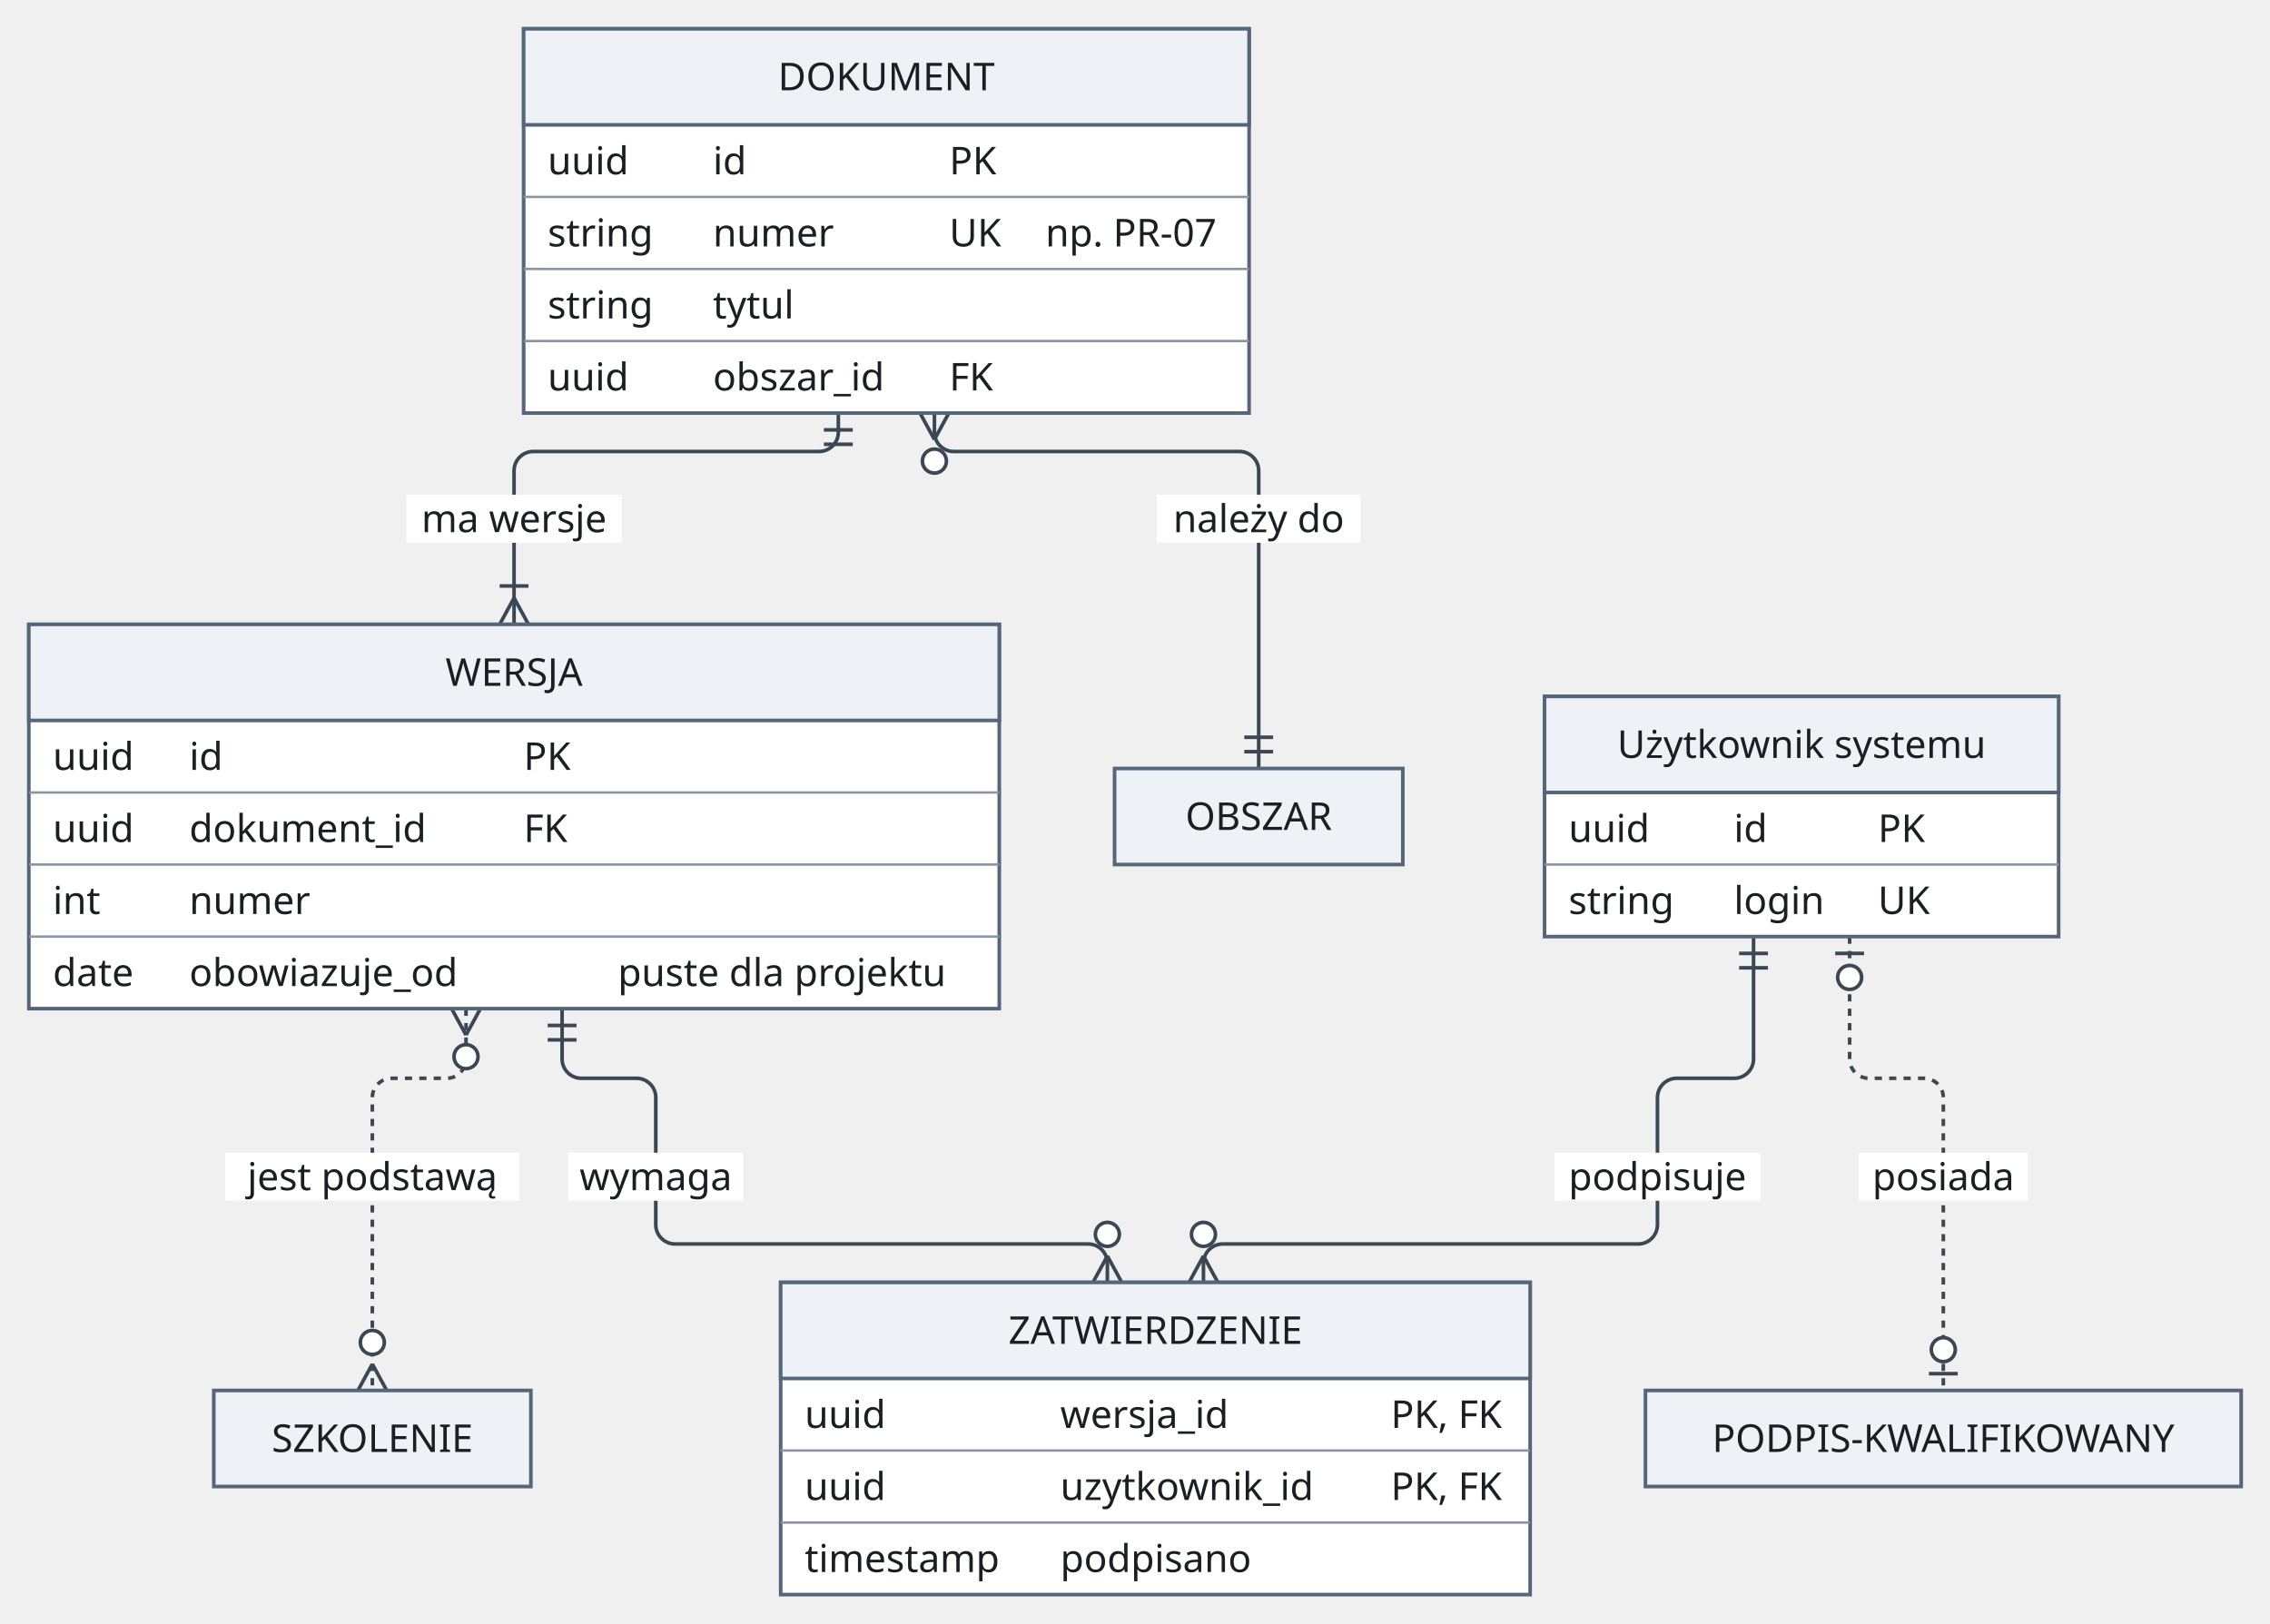
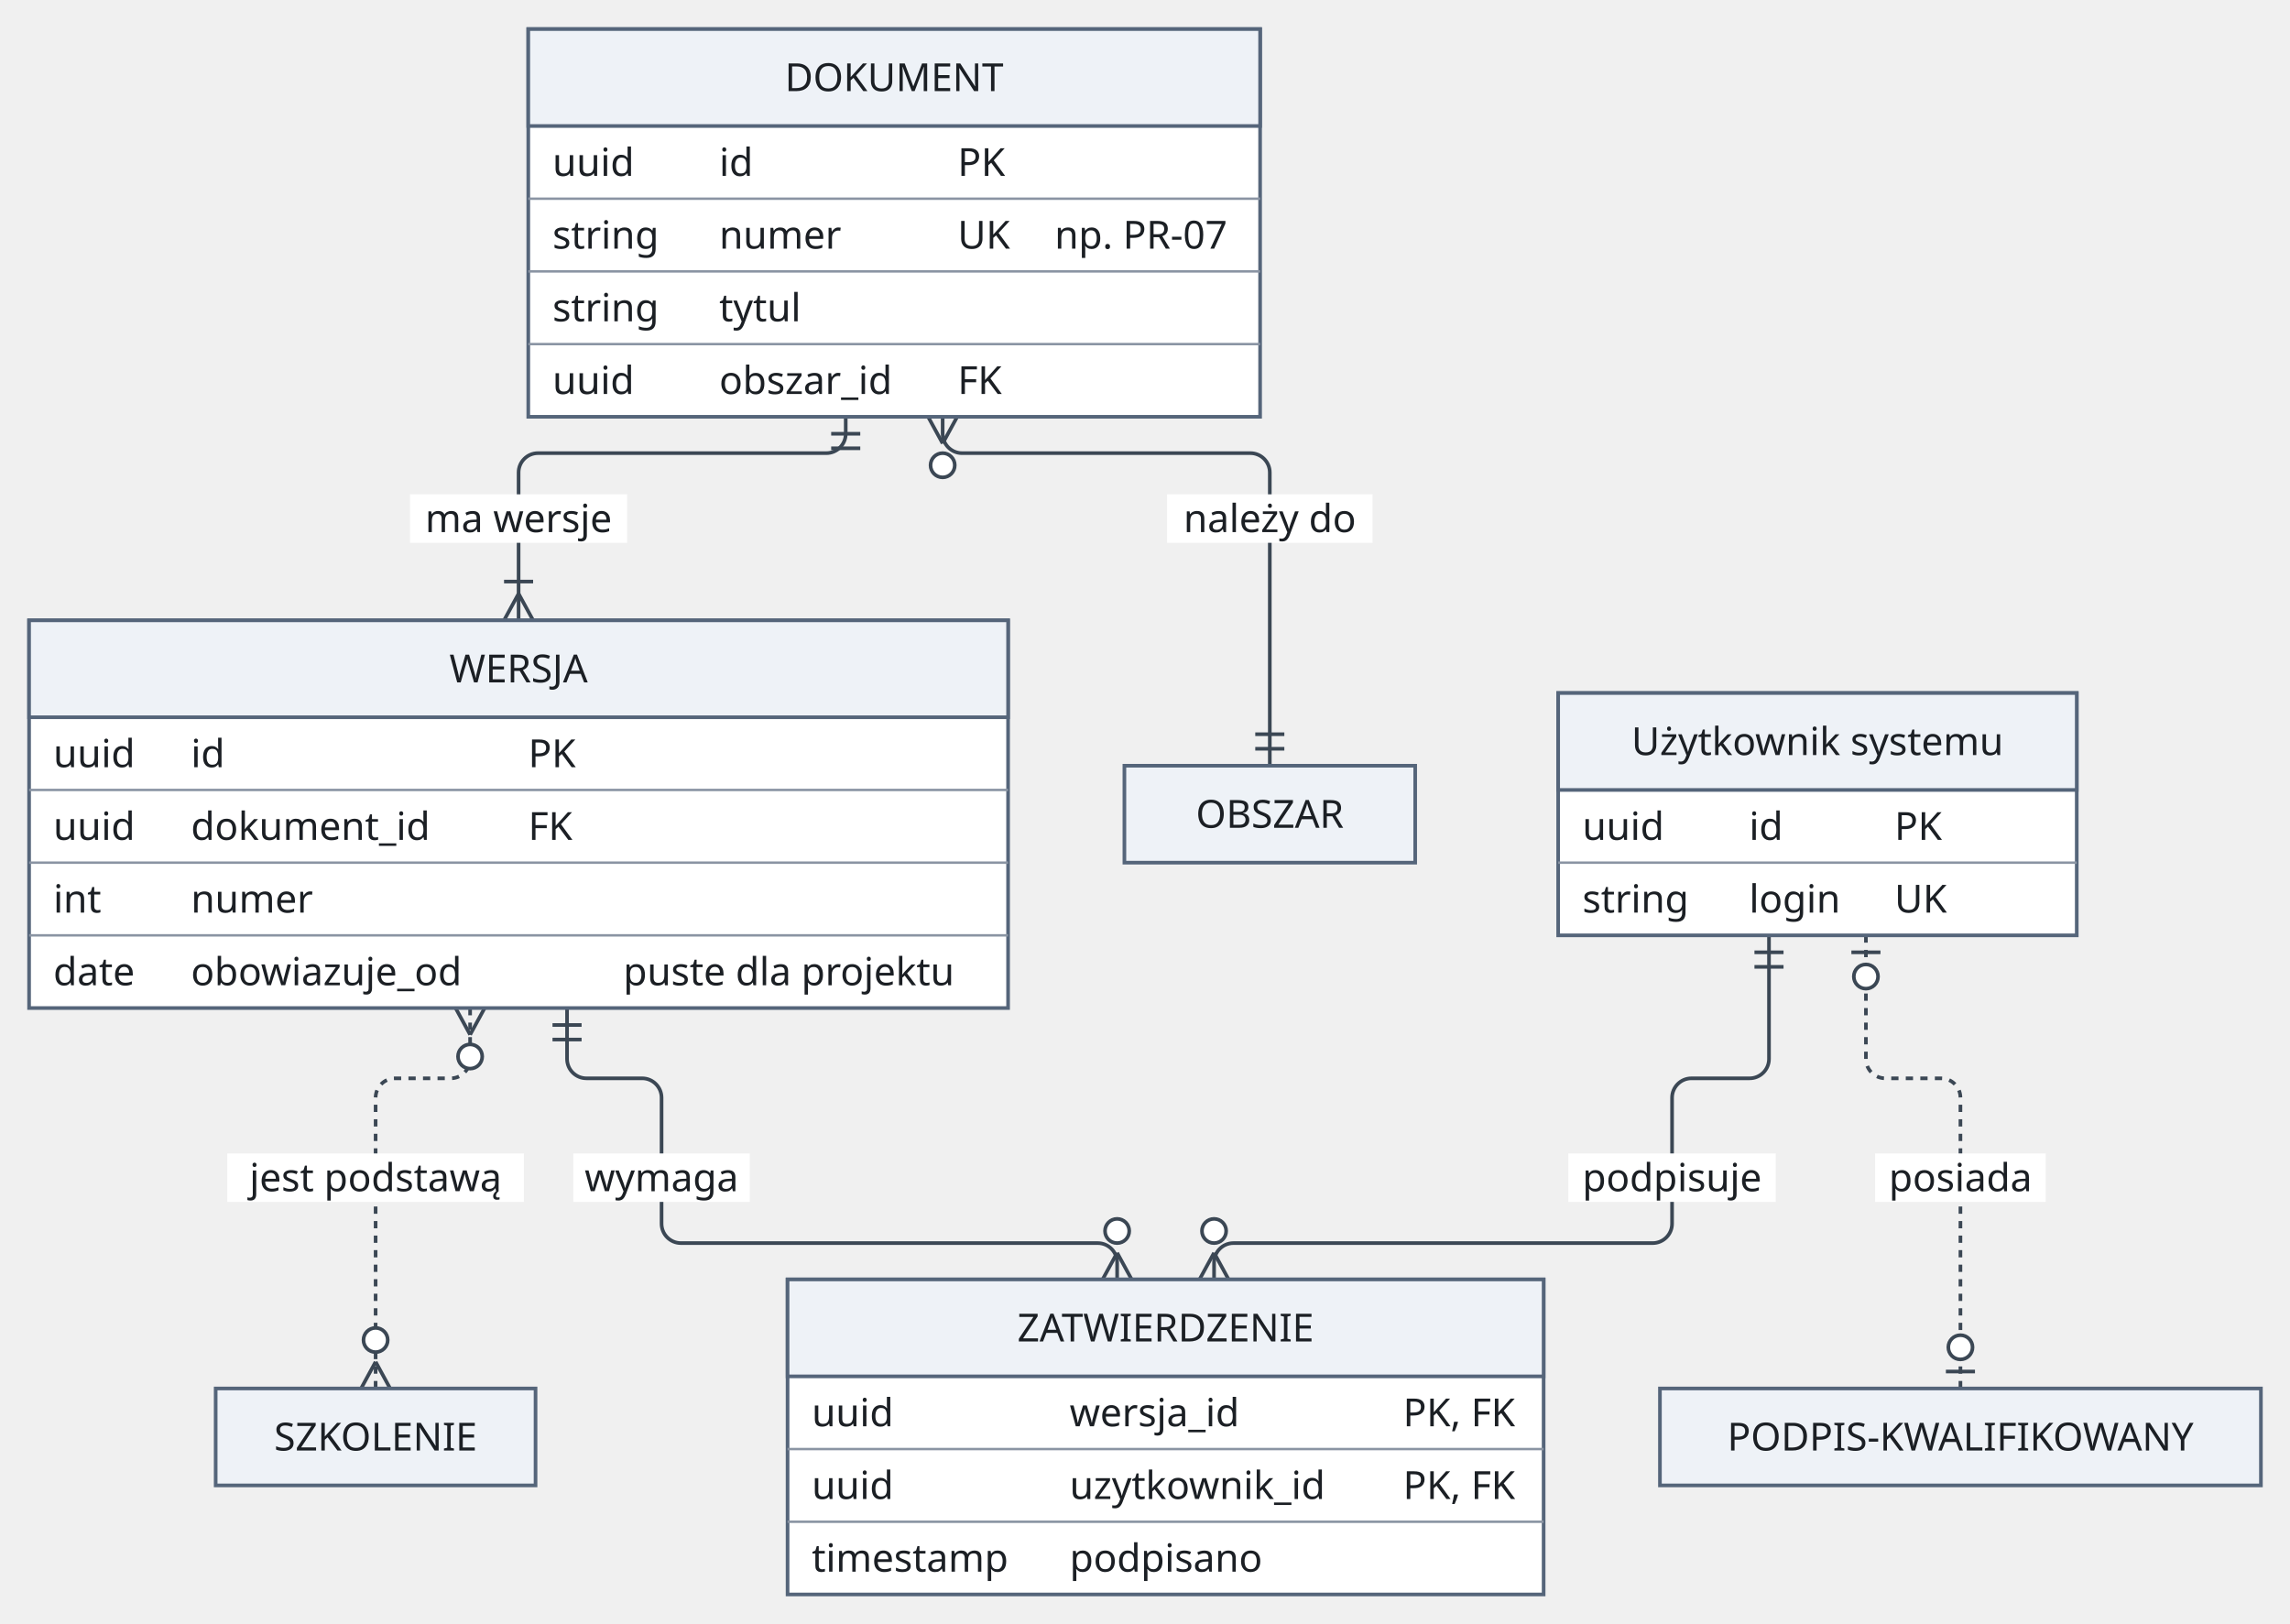
- <svg xmlns="http://www.w3.org/2000/svg" version="1.1" width="945" height="676" viewBox="-12 -12 945 676" role="img" font-family="Recursive, sans-serif" font-size="16">
-   <path class="edge" d="M337 160 L337 168 C337 172.4 333.4 176 329 176 L210 176 C205.6 176 202 179.6 202 184 L202 192 L202 216 L202 248" fill="none" stroke="#3b4754" stroke-width="1.5" />
-   <path class="edge" d="M377 160 L377 168 C377 172.4 380.6 176 385 176 L504 176 C508.4 176 512 179.6 512 184 L512 192 L512 216 L512 248 L512 308" fill="none" stroke="#3b4754" stroke-width="1.5" />
-   <path class="edge" d="M222 408 L222 429 C222 433.4 225.6 437 230 437 L253 437 C257.4 437 261 440.6 261 445 L261 466 L261 490 L261 498 C261 502.4 264.6 506 269 506 L441 506 C445.4 506 449 509.6 449 514 L449 522" fill="none" stroke="#3b4754" stroke-width="1.5" />
-   <path class="edge" d="M182 408 L182 429 C182 433.4 178.4 437 174 437 L151 437 C146.6 437 143 440.6 143 445 L143 466 L143 490 L143 522 L143 567" fill="none" stroke="#3b4754" stroke-width="1.5" stroke-dasharray="3 3" />
-   <path class="edge" d="M718 378 L718 408 L718 429 C718 433.4 714.4 437 710 437 L686 437 C681.6 437 678 440.6 678 445 L678 466 L678 490 L678 498 C678 502.4 674.4 506 670 506 L497 506 C492.6 506 489 509.6 489 514 L489 522" fill="none" stroke="#3b4754" stroke-width="1.5" />
-   <path class="edge" d="M758 378 L758 408 L758 429 C758 433.4 761.6 437 766 437 L789 437 C793.4 437 797 440.6 797 445 L797 466 L797 490 L797 522 L797 567" fill="none" stroke="#3b4754" stroke-width="1.5" stroke-dasharray="3 3" />
-   <rect class="edge-label-background" x="157.2" y="194" width="89.6" height="20" fill="#ffffff" />
-   <rect class="edge-label-background" x="469.6" y="194" width="84.8" height="20" fill="#ffffff" />
-   <rect class="edge-label-background" x="224.6" y="468" width="72.8" height="20" fill="#ffffff" />
-   <rect class="edge-label-background" x="81.8" y="468" width="122.4" height="20" fill="#ffffff" />
-   <rect class="edge-label-background" x="635.2" y="468" width="85.6" height="20" fill="#ffffff" />
-   <rect class="edge-label-background" x="761.8" y="468" width="70.4" height="20" fill="#ffffff" />
+ <svg xmlns="http://www.w3.org/2000/svg" version="1.1" width="945" height="670" viewBox="-12 -12 945 670" role="img" font-family="Recursive, sans-serif" font-size="16">
+   <path class="edge" d="M337 160 L337 167 C337 171.4 333.4 175 329 175 L210 175 C205.6 175 202 178.6 202 183 L202 190 L202 214 L202 244" fill="none" stroke="#3b4754" stroke-width="1.5" />
+   <path class="edge" d="M377 160 L377 167 C377 171.4 380.6 175 385 175 L504 175 C508.4 175 512 178.6 512 183 L512 190 L512 214 L512 244 L512 304" fill="none" stroke="#3b4754" stroke-width="1.5" />
+   <path class="edge" d="M222 404 L222 425 C222 429.4 225.6 433 230 433 L253 433 C257.4 433 261 436.6 261 441 L261 462 L261 486 L261 493 C261 497.4 264.6 501 269 501 L441 501 C445.4 501 449 504.6 449 509 L449 516" fill="none" stroke="#3b4754" stroke-width="1.5" />
+   <path class="edge" d="M182 404 L182 425 C182 429.4 178.4 433 174 433 L151 433 C146.6 433 143 436.6 143 441 L143 462 L143 486 L143 516 L143 561" fill="none" stroke="#3b4754" stroke-width="1.5" stroke-dasharray="3 3" />
+   <path class="edge" d="M718 374 L718 404 L718 425 C718 429.4 714.4 433 710 433 L686 433 C681.6 433 678 436.6 678 441 L678 462 L678 486 L678 493 C678 497.4 674.4 501 670 501 L497 501 C492.6 501 489 504.6 489 509 L489 516" fill="none" stroke="#3b4754" stroke-width="1.5" />
+   <path class="edge" d="M758 374 L758 404 L758 425 C758 429.4 761.6 433 766 433 L789 433 C793.4 433 797 436.6 797 441 L797 462 L797 486 L797 516 L797 561" fill="none" stroke="#3b4754" stroke-width="1.5" stroke-dasharray="3 3" />
+   <rect class="edge-label-background" x="157.2" y="192" width="89.6" height="20" fill="#ffffff" />
+   <rect class="edge-label-background" x="469.6" y="192" width="84.8" height="20" fill="#ffffff" />
+   <rect class="edge-label-background" x="224.6" y="464" width="72.8" height="20" fill="#ffffff" />
+   <rect class="edge-label-background" x="81.8" y="464" width="122.4" height="20" fill="#ffffff" />
+   <rect class="edge-label-background" x="635.2" y="464" width="85.6" height="20" fill="#ffffff" />
+   <rect class="edge-label-background" x="761.8" y="464" width="70.4" height="20" fill="#ffffff" />
  <line class="arrowhead" x1="343" y1="167" x2="331" y2="167" fill="none" stroke="#3b4754" stroke-width="1.5" />
  <line class="arrowhead" x1="343" y1="173" x2="331" y2="173" fill="none" stroke="#3b4754" stroke-width="1.5" />
-   <line class="arrowhead" x1="202" y1="237" x2="196" y2="248" fill="none" stroke="#3b4754" stroke-width="1.5" />
-   <line class="arrowhead" x1="202" y1="237" x2="208" y2="248" fill="none" stroke="#3b4754" stroke-width="1.5" />
-   <line class="arrowhead" x1="196" y1="232" x2="208" y2="232" fill="none" stroke="#3b4754" stroke-width="1.5" />
+   <line class="arrowhead" x1="202" y1="233" x2="196" y2="244" fill="none" stroke="#3b4754" stroke-width="1.5" />
+   <line class="arrowhead" x1="202" y1="233" x2="208" y2="244" fill="none" stroke="#3b4754" stroke-width="1.5" />
+   <line class="arrowhead" x1="196" y1="228" x2="208" y2="228" fill="none" stroke="#3b4754" stroke-width="1.5" />
  <line class="arrowhead" x1="377" y1="171" x2="383" y2="160" fill="none" stroke="#3b4754" stroke-width="1.5" />
  <line class="arrowhead" x1="377" y1="171" x2="371" y2="160" fill="none" stroke="#3b4754" stroke-width="1.5" />
  <circle class="arrowhead" cx="377" cy="180" r="5" fill="#ffffff" stroke="#3b4754" stroke-width="1.5" />
-   <line class="arrowhead" x1="506" y1="301" x2="518" y2="301" fill="none" stroke="#3b4754" stroke-width="1.5" />
-   <line class="arrowhead" x1="506" y1="295" x2="518" y2="295" fill="none" stroke="#3b4754" stroke-width="1.5" />
-   <line class="arrowhead" x1="228" y1="415" x2="216" y2="415" fill="none" stroke="#3b4754" stroke-width="1.5" />
-   <line class="arrowhead" x1="228" y1="421" x2="216" y2="421" fill="none" stroke="#3b4754" stroke-width="1.5" />
-   <line class="arrowhead" x1="449" y1="511" x2="443" y2="522" fill="none" stroke="#3b4754" stroke-width="1.5" />
-   <line class="arrowhead" x1="449" y1="511" x2="455" y2="522" fill="none" stroke="#3b4754" stroke-width="1.5" />
-   <circle class="arrowhead" cx="449" cy="502" r="5" fill="#ffffff" stroke="#3b4754" stroke-width="1.5" />
-   <line class="arrowhead" x1="182" y1="419" x2="188" y2="408" fill="none" stroke="#3b4754" stroke-width="1.5" />
-   <line class="arrowhead" x1="182" y1="419" x2="176" y2="408" fill="none" stroke="#3b4754" stroke-width="1.5" />
-   <circle class="arrowhead" cx="182" cy="428" r="5" fill="#ffffff" stroke="#3b4754" stroke-width="1.5" />
-   <line class="arrowhead" x1="143" y1="556" x2="137" y2="567" fill="none" stroke="#3b4754" stroke-width="1.5" />
-   <line class="arrowhead" x1="143" y1="556" x2="149" y2="567" fill="none" stroke="#3b4754" stroke-width="1.5" />
-   <circle class="arrowhead" cx="143" cy="547" r="5" fill="#ffffff" stroke="#3b4754" stroke-width="1.5" />
-   <line class="arrowhead" x1="724" y1="385" x2="712" y2="385" fill="none" stroke="#3b4754" stroke-width="1.5" />
-   <line class="arrowhead" x1="724" y1="391" x2="712" y2="391" fill="none" stroke="#3b4754" stroke-width="1.5" />
-   <line class="arrowhead" x1="489" y1="511" x2="483" y2="522" fill="none" stroke="#3b4754" stroke-width="1.5" />
-   <line class="arrowhead" x1="489" y1="511" x2="495" y2="522" fill="none" stroke="#3b4754" stroke-width="1.5" />
-   <circle class="arrowhead" cx="489" cy="502" r="5" fill="#ffffff" stroke="#3b4754" stroke-width="1.5" />
-   <line class="arrowhead" x1="764" y1="385" x2="752" y2="385" fill="none" stroke="#3b4754" stroke-width="1.5" />
-   <circle class="arrowhead" cx="758" cy="395" r="5" fill="#ffffff" stroke="#3b4754" stroke-width="1.5" />
-   <line class="arrowhead" x1="791" y1="560" x2="803" y2="560" fill="none" stroke="#3b4754" stroke-width="1.5" />
-   <circle class="arrowhead" cx="797" cy="550" r="5" fill="#ffffff" stroke="#3b4754" stroke-width="1.5" />
+   <line class="arrowhead" x1="506" y1="297" x2="518" y2="297" fill="none" stroke="#3b4754" stroke-width="1.5" />
+   <line class="arrowhead" x1="506" y1="291" x2="518" y2="291" fill="none" stroke="#3b4754" stroke-width="1.5" />
+   <line class="arrowhead" x1="228" y1="411" x2="216" y2="411" fill="none" stroke="#3b4754" stroke-width="1.5" />
+   <line class="arrowhead" x1="228" y1="417" x2="216" y2="417" fill="none" stroke="#3b4754" stroke-width="1.5" />
+   <line class="arrowhead" x1="449" y1="505" x2="443" y2="516" fill="none" stroke="#3b4754" stroke-width="1.5" />
+   <line class="arrowhead" x1="449" y1="505" x2="455" y2="516" fill="none" stroke="#3b4754" stroke-width="1.5" />
+   <circle class="arrowhead" cx="449" cy="496" r="5" fill="#ffffff" stroke="#3b4754" stroke-width="1.5" />
+   <line class="arrowhead" x1="182" y1="415" x2="188" y2="404" fill="none" stroke="#3b4754" stroke-width="1.5" />
+   <line class="arrowhead" x1="182" y1="415" x2="176" y2="404" fill="none" stroke="#3b4754" stroke-width="1.5" />
+   <circle class="arrowhead" cx="182" cy="424" r="5" fill="#ffffff" stroke="#3b4754" stroke-width="1.5" />
+   <line class="arrowhead" x1="143" y1="550" x2="137" y2="561" fill="none" stroke="#3b4754" stroke-width="1.5" />
+   <line class="arrowhead" x1="143" y1="550" x2="149" y2="561" fill="none" stroke="#3b4754" stroke-width="1.5" />
+   <circle class="arrowhead" cx="143" cy="541" r="5" fill="#ffffff" stroke="#3b4754" stroke-width="1.5" />
+   <line class="arrowhead" x1="724" y1="381" x2="712" y2="381" fill="none" stroke="#3b4754" stroke-width="1.5" />
+   <line class="arrowhead" x1="724" y1="387" x2="712" y2="387" fill="none" stroke="#3b4754" stroke-width="1.5" />
+   <line class="arrowhead" x1="489" y1="505" x2="483" y2="516" fill="none" stroke="#3b4754" stroke-width="1.5" />
+   <line class="arrowhead" x1="489" y1="505" x2="495" y2="516" fill="none" stroke="#3b4754" stroke-width="1.5" />
+   <circle class="arrowhead" cx="489" cy="496" r="5" fill="#ffffff" stroke="#3b4754" stroke-width="1.5" />
+   <line class="arrowhead" x1="764" y1="381" x2="752" y2="381" fill="none" stroke="#3b4754" stroke-width="1.5" />
+   <circle class="arrowhead" cx="758" cy="391" r="5" fill="#ffffff" stroke="#3b4754" stroke-width="1.5" />
+   <line class="arrowhead" x1="791" y1="554" x2="803" y2="554" fill="none" stroke="#3b4754" stroke-width="1.5" />
+   <circle class="arrowhead" cx="797" cy="544" r="5" fill="#ffffff" stroke="#3b4754" stroke-width="1.5" />
  <rect class="node" x="206" y="0" width="302" height="160" fill="#ffffff" stroke="#55657a" stroke-width="1.5" />
  <rect class="node-detail" x="206" y="0" width="302" height="40" fill="#eef2f7" stroke="#55657a" stroke-width="1.5" />
  <line class="node-detail" x1="206" y1="70" x2="508" y2="70" fill="none" stroke="#8a94a3" stroke-width="1" />
  <line class="node-detail" x1="206" y1="100" x2="508" y2="100" fill="none" stroke="#8a94a3" stroke-width="1" />
  <line class="node-detail" x1="206" y1="130" x2="508" y2="130" fill="none" stroke="#8a94a3" stroke-width="1" />
-   <rect class="node" x="0" y="248" width="404" height="160" fill="#ffffff" stroke="#55657a" stroke-width="1.5" />
-   <rect class="node-detail" x="0" y="248" width="404" height="40" fill="#eef2f7" stroke="#55657a" stroke-width="1.5" />
-   <line class="node-detail" x1="0" y1="318" x2="404" y2="318" fill="none" stroke="#8a94a3" stroke-width="1" />
-   <line class="node-detail" x1="0" y1="348" x2="404" y2="348" fill="none" stroke="#8a94a3" stroke-width="1" />
-   <line class="node-detail" x1="0" y1="378" x2="404" y2="378" fill="none" stroke="#8a94a3" stroke-width="1" />
-   <rect class="node" x="452" y="308" width="120" height="40" fill="#eef2f7" stroke="#55657a" stroke-width="1.5" />
-   <rect class="node" x="631" y="278" width="214" height="100" fill="#ffffff" stroke="#55657a" stroke-width="1.5" />
-   <rect class="node-detail" x="631" y="278" width="214" height="40" fill="#eef2f7" stroke="#55657a" stroke-width="1.5" />
-   <line class="node-detail" x1="631" y1="348" x2="845" y2="348" fill="none" stroke="#8a94a3" stroke-width="1" />
-   <rect class="node" x="77" y="567" width="132" height="40" fill="#eef2f7" stroke="#55657a" stroke-width="1.5" />
-   <rect class="node" x="313" y="522" width="312" height="130" fill="#ffffff" stroke="#55657a" stroke-width="1.5" />
-   <rect class="node-detail" x="313" y="522" width="312" height="40" fill="#eef2f7" stroke="#55657a" stroke-width="1.5" />
-   <line class="node-detail" x1="313" y1="592" x2="625" y2="592" fill="none" stroke="#8a94a3" stroke-width="1" />
-   <line class="node-detail" x1="313" y1="622" x2="625" y2="622" fill="none" stroke="#8a94a3" stroke-width="1" />
-   <rect class="node" x="673" y="567" width="248" height="40" fill="#eef2f7" stroke="#55657a" stroke-width="1.5" />
+   <rect class="node" x="0" y="244" width="404" height="160" fill="#ffffff" stroke="#55657a" stroke-width="1.5" />
+   <rect class="node-detail" x="0" y="244" width="404" height="40" fill="#eef2f7" stroke="#55657a" stroke-width="1.5" />
+   <line class="node-detail" x1="0" y1="314" x2="404" y2="314" fill="none" stroke="#8a94a3" stroke-width="1" />
+   <line class="node-detail" x1="0" y1="344" x2="404" y2="344" fill="none" stroke="#8a94a3" stroke-width="1" />
+   <line class="node-detail" x1="0" y1="374" x2="404" y2="374" fill="none" stroke="#8a94a3" stroke-width="1" />
+   <rect class="node" x="452" y="304" width="120" height="40" fill="#eef2f7" stroke="#55657a" stroke-width="1.5" />
+   <rect class="node" x="631" y="274" width="214" height="100" fill="#ffffff" stroke="#55657a" stroke-width="1.5" />
+   <rect class="node-detail" x="631" y="274" width="214" height="40" fill="#eef2f7" stroke="#55657a" stroke-width="1.5" />
+   <line class="node-detail" x1="631" y1="344" x2="845" y2="344" fill="none" stroke="#8a94a3" stroke-width="1" />
+   <rect class="node" x="77" y="561" width="132" height="40" fill="#eef2f7" stroke="#55657a" stroke-width="1.5" />
+   <rect class="node" x="313" y="516" width="312" height="130" fill="#ffffff" stroke="#55657a" stroke-width="1.5" />
+   <rect class="node-detail" x="313" y="516" width="312" height="40" fill="#eef2f7" stroke="#55657a" stroke-width="1.5" />
+   <line class="node-detail" x1="313" y1="586" x2="625" y2="586" fill="none" stroke="#8a94a3" stroke-width="1" />
+   <line class="node-detail" x1="313" y1="616" x2="625" y2="616" fill="none" stroke="#8a94a3" stroke-width="1" />
+   <rect class="node" x="673" y="561" width="248" height="40" fill="#eef2f7" stroke="#55657a" stroke-width="1.5" />
  <text class="node-label" x="357" y="25.6" text-anchor="middle" fill="#1b1f24">DOKUMENT</text>
  <text class="attribute" x="216" y="60.6" fill="#1b1f24">uuid</text>
  <text class="attribute" x="284.8" y="60.6" fill="#1b1f24">id</text>
  <text class="attribute" x="383.2" y="60.6" fill="#1b1f24">PK</text>
  <text class="attribute" x="216" y="90.6" fill="#1b1f24">string</text>
  <text class="attribute" x="284.8" y="90.6" fill="#1b1f24">numer</text>
  <text class="attribute" x="383.2" y="90.6" fill="#1b1f24">UK</text>
  <text class="attribute" x="423.2" y="90.6" fill="#1b1f24">np. PR-07</text>
  <text class="attribute" x="216" y="120.6" fill="#1b1f24">string</text>
  <text class="attribute" x="284.8" y="120.6" fill="#1b1f24">tytul</text>
  <text class="attribute" x="216" y="150.6" fill="#1b1f24">uuid</text>
  <text class="attribute" x="284.8" y="150.6" fill="#1b1f24">obszar_id</text>
  <text class="attribute" x="383.2" y="150.6" fill="#1b1f24">FK</text>
-   <text class="node-label" x="202" y="273.6" text-anchor="middle" fill="#1b1f24">WERSJA</text>
-   <text class="attribute" x="10" y="308.6" fill="#1b1f24">uuid</text>
-   <text class="attribute" x="66.8" y="308.6" fill="#1b1f24">id</text>
-   <text class="attribute" x="206" y="308.6" fill="#1b1f24">PK</text>
-   <text class="attribute" x="10" y="338.6" fill="#1b1f24">uuid</text>
-   <text class="attribute" x="66.8" y="338.6" fill="#1b1f24">dokument_id</text>
-   <text class="attribute" x="206" y="338.6" fill="#1b1f24">FK</text>
-   <text class="attribute" x="10" y="368.6" fill="#1b1f24">int</text>
-   <text class="attribute" x="66.8" y="368.6" fill="#1b1f24">numer</text>
-   <text class="attribute" x="10" y="398.6" fill="#1b1f24">date</text>
-   <text class="attribute" x="66.8" y="398.6" fill="#1b1f24">obowiazuje_od</text>
-   <text class="attribute" x="245.2" y="398.6" fill="#1b1f24">puste dla projektu</text>
-   <text class="node-label" x="512" y="333.6" text-anchor="middle" fill="#1b1f24">OBSZAR</text>
-   <text class="node-label" x="738" y="303.6" text-anchor="middle" fill="#1b1f24">Użytkownik systemu</text>
-   <text class="attribute" x="641" y="338.6" fill="#1b1f24">uuid</text>
-   <text class="attribute" x="709.8" y="338.6" fill="#1b1f24">id</text>
-   <text class="attribute" x="769.8" y="338.6" fill="#1b1f24">PK</text>
-   <text class="attribute" x="641" y="368.6" fill="#1b1f24">string</text>
-   <text class="attribute" x="709.8" y="368.6" fill="#1b1f24">login</text>
-   <text class="attribute" x="769.8" y="368.6" fill="#1b1f24">UK</text>
-   <text class="node-label" x="143" y="592.6" text-anchor="middle" fill="#1b1f24">SZKOLENIE</text>
-   <text class="node-label" x="469" y="547.6" text-anchor="middle" fill="#1b1f24">ZATWIERDZENIE</text>
-   <text class="attribute" x="323" y="582.6" fill="#1b1f24">uuid</text>
-   <text class="attribute" x="429.4" y="582.6" fill="#1b1f24">wersja_id</text>
-   <text class="attribute" x="567" y="582.6" fill="#1b1f24">PK, FK</text>
-   <text class="attribute" x="323" y="612.6" fill="#1b1f24">uuid</text>
-   <text class="attribute" x="429.4" y="612.6" fill="#1b1f24">uzytkownik_id</text>
-   <text class="attribute" x="567" y="612.6" fill="#1b1f24">PK, FK</text>
-   <text class="attribute" x="323" y="642.6" fill="#1b1f24">timestamp</text>
-   <text class="attribute" x="429.4" y="642.6" fill="#1b1f24">podpisano</text>
-   <text class="node-label" x="797" y="592.6" text-anchor="middle" fill="#1b1f24">PODPIS-KWALIFIKOWANY</text>
-   <text class="edge-label" x="202" y="209.6" text-anchor="middle" fill="#1b1f24">ma wersje</text>
-   <text class="edge-label" x="512" y="209.6" text-anchor="middle" fill="#1b1f24">należy do</text>
-   <text class="edge-label" x="261" y="483.6" text-anchor="middle" fill="#1b1f24">wymaga</text>
-   <text class="edge-label" x="143" y="483.6" text-anchor="middle" fill="#1b1f24">jest podstawą</text>
-   <text class="edge-label" x="678" y="483.6" text-anchor="middle" fill="#1b1f24">podpisuje</text>
-   <text class="edge-label" x="797" y="483.6" text-anchor="middle" fill="#1b1f24">posiada</text>
+   <text class="node-label" x="202" y="269.6" text-anchor="middle" fill="#1b1f24">WERSJA</text>
+   <text class="attribute" x="10" y="304.6" fill="#1b1f24">uuid</text>
+   <text class="attribute" x="66.8" y="304.6" fill="#1b1f24">id</text>
+   <text class="attribute" x="206" y="304.6" fill="#1b1f24">PK</text>
+   <text class="attribute" x="10" y="334.6" fill="#1b1f24">uuid</text>
+   <text class="attribute" x="66.8" y="334.6" fill="#1b1f24">dokument_id</text>
+   <text class="attribute" x="206" y="334.6" fill="#1b1f24">FK</text>
+   <text class="attribute" x="10" y="364.6" fill="#1b1f24">int</text>
+   <text class="attribute" x="66.8" y="364.6" fill="#1b1f24">numer</text>
+   <text class="attribute" x="10" y="394.6" fill="#1b1f24">date</text>
+   <text class="attribute" x="66.8" y="394.6" fill="#1b1f24">obowiazuje_od</text>
+   <text class="attribute" x="245.2" y="394.6" fill="#1b1f24">puste dla projektu</text>
+   <text class="node-label" x="512" y="329.6" text-anchor="middle" fill="#1b1f24">OBSZAR</text>
+   <text class="node-label" x="738" y="299.6" text-anchor="middle" fill="#1b1f24">Użytkownik systemu</text>
+   <text class="attribute" x="641" y="334.6" fill="#1b1f24">uuid</text>
+   <text class="attribute" x="709.8" y="334.6" fill="#1b1f24">id</text>
+   <text class="attribute" x="769.8" y="334.6" fill="#1b1f24">PK</text>
+   <text class="attribute" x="641" y="364.6" fill="#1b1f24">string</text>
+   <text class="attribute" x="709.8" y="364.6" fill="#1b1f24">login</text>
+   <text class="attribute" x="769.8" y="364.6" fill="#1b1f24">UK</text>
+   <text class="node-label" x="143" y="586.6" text-anchor="middle" fill="#1b1f24">SZKOLENIE</text>
+   <text class="node-label" x="469" y="541.6" text-anchor="middle" fill="#1b1f24">ZATWIERDZENIE</text>
+   <text class="attribute" x="323" y="576.6" fill="#1b1f24">uuid</text>
+   <text class="attribute" x="429.4" y="576.6" fill="#1b1f24">wersja_id</text>
+   <text class="attribute" x="567" y="576.6" fill="#1b1f24">PK, FK</text>
+   <text class="attribute" x="323" y="606.6" fill="#1b1f24">uuid</text>
+   <text class="attribute" x="429.4" y="606.6" fill="#1b1f24">uzytkownik_id</text>
+   <text class="attribute" x="567" y="606.6" fill="#1b1f24">PK, FK</text>
+   <text class="attribute" x="323" y="636.6" fill="#1b1f24">timestamp</text>
+   <text class="attribute" x="429.4" y="636.6" fill="#1b1f24">podpisano</text>
+   <text class="node-label" x="797" y="586.6" text-anchor="middle" fill="#1b1f24">PODPIS-KWALIFIKOWANY</text>
+   <text class="edge-label" x="202" y="207.6" text-anchor="middle" fill="#1b1f24">ma wersje</text>
+   <text class="edge-label" x="512" y="207.6" text-anchor="middle" fill="#1b1f24">należy do</text>
+   <text class="edge-label" x="261" y="479.6" text-anchor="middle" fill="#1b1f24">wymaga</text>
+   <text class="edge-label" x="143" y="479.6" text-anchor="middle" fill="#1b1f24">jest podstawą</text>
+   <text class="edge-label" x="678" y="479.6" text-anchor="middle" fill="#1b1f24">podpisuje</text>
+   <text class="edge-label" x="797" y="479.6" text-anchor="middle" fill="#1b1f24">posiada</text>
</svg>
